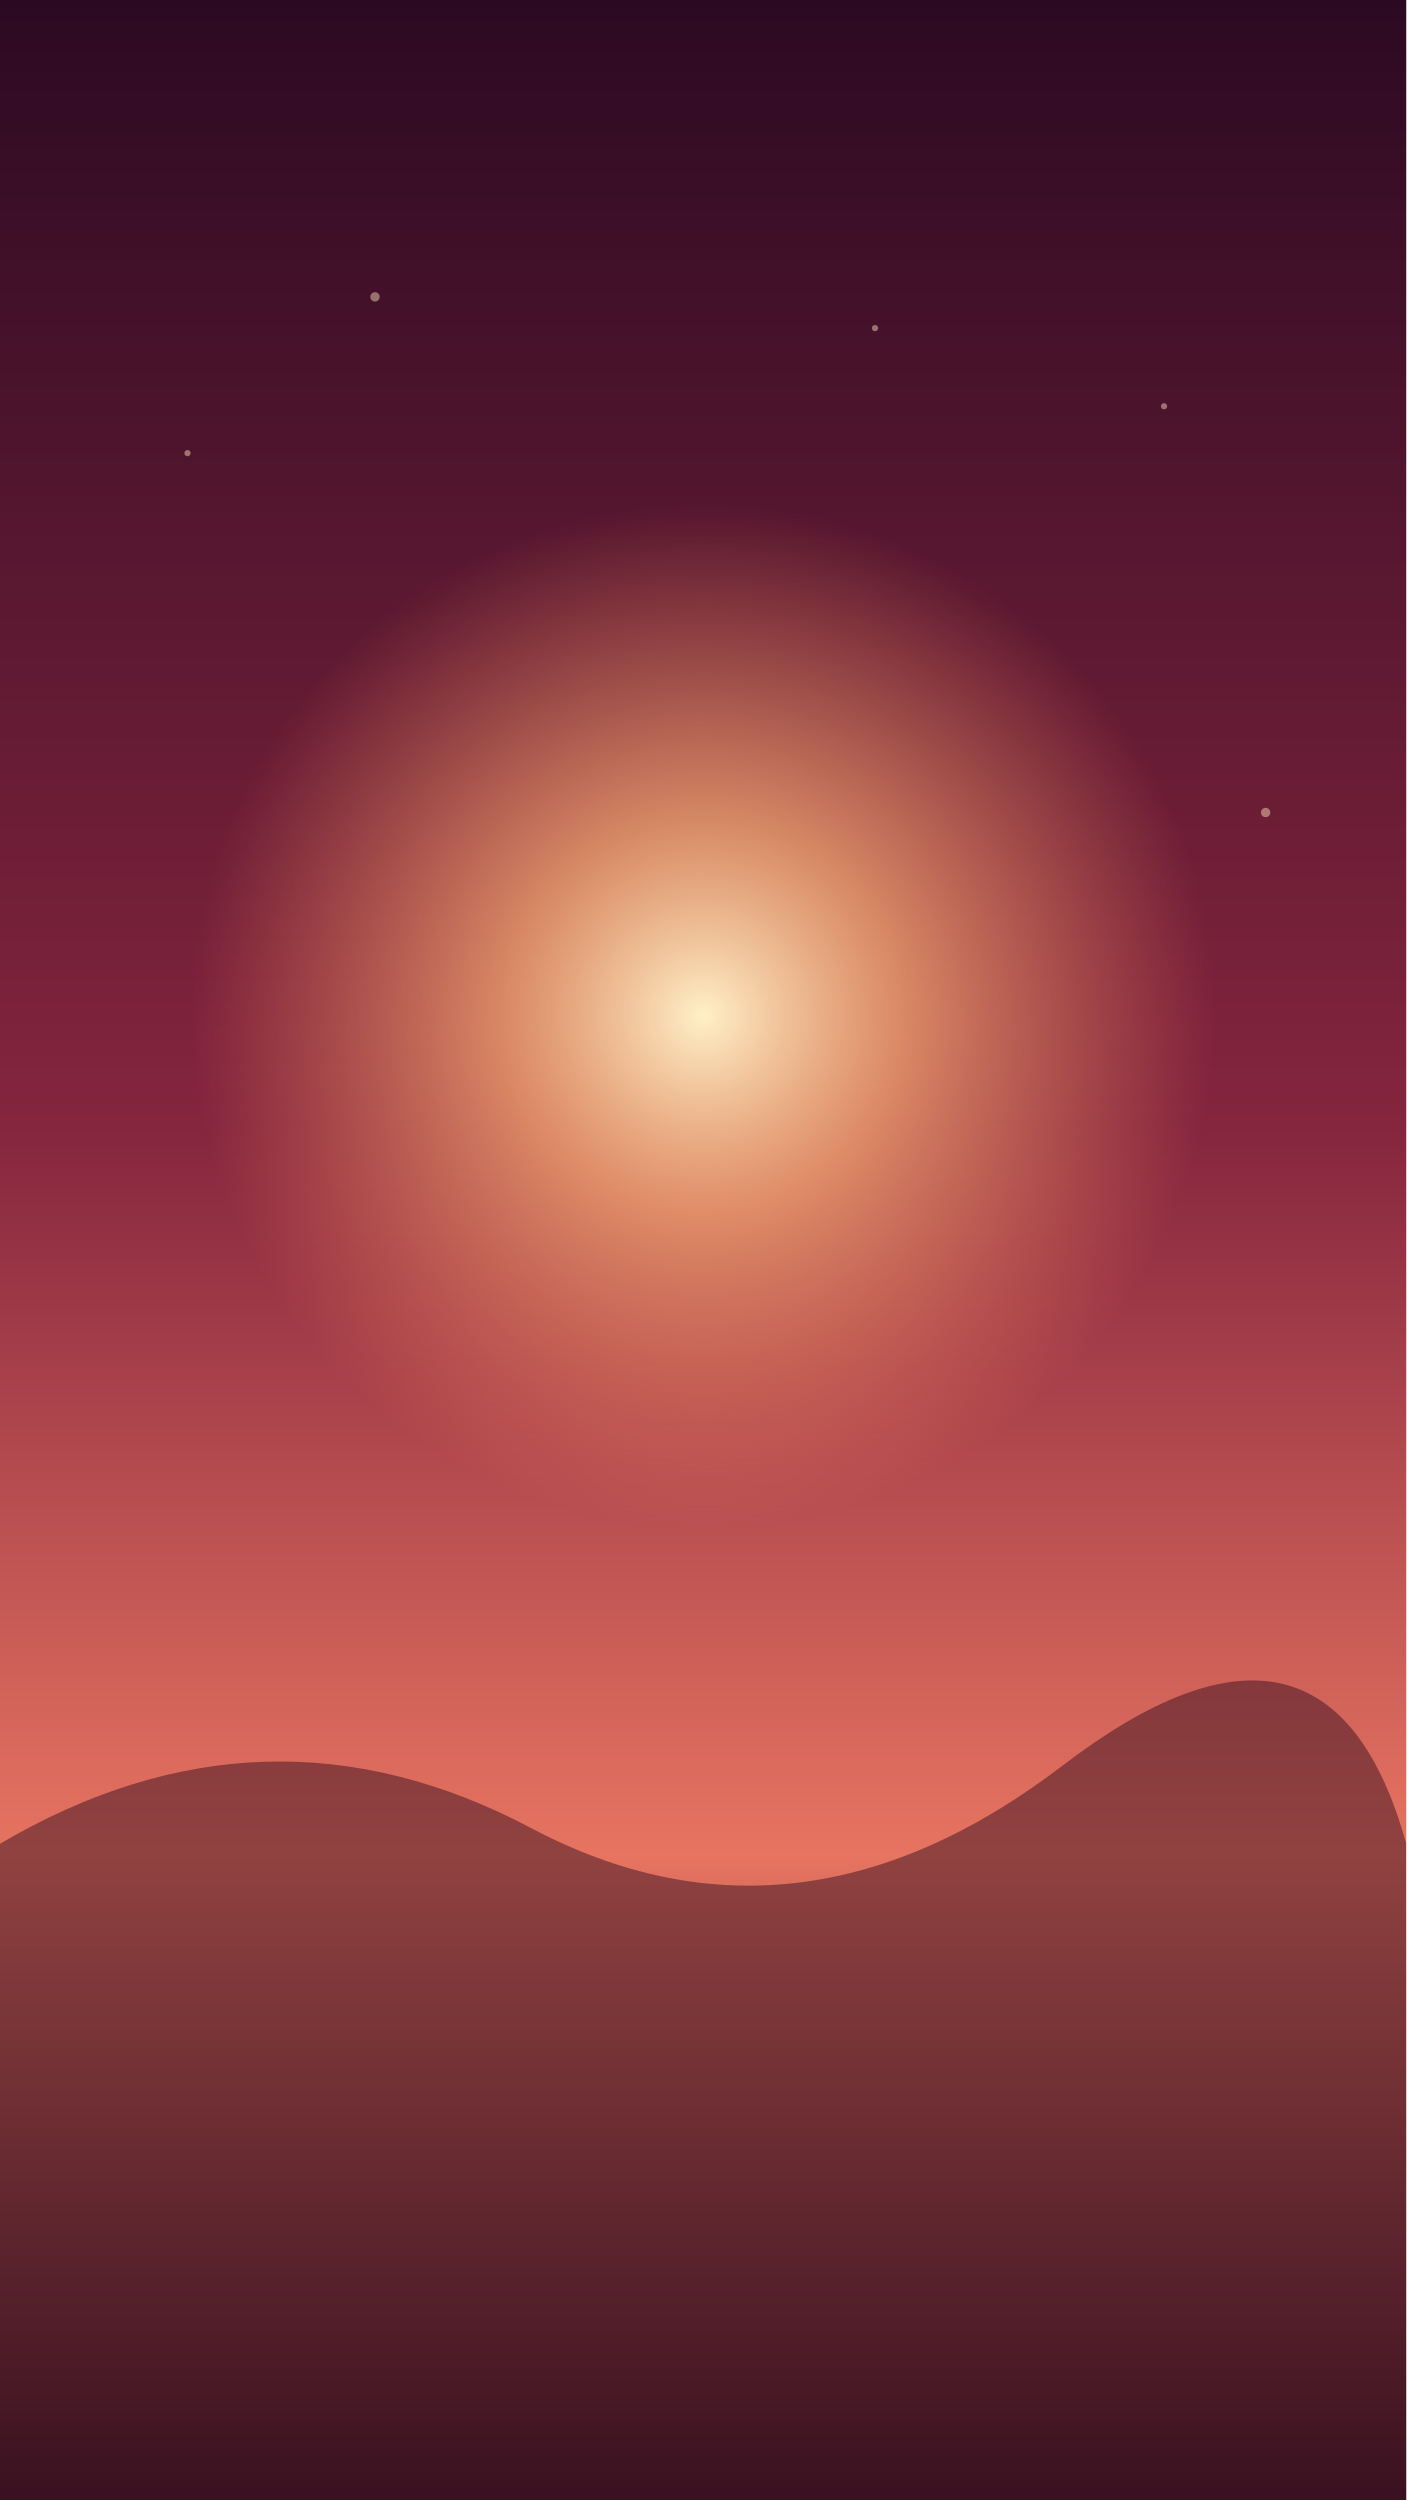
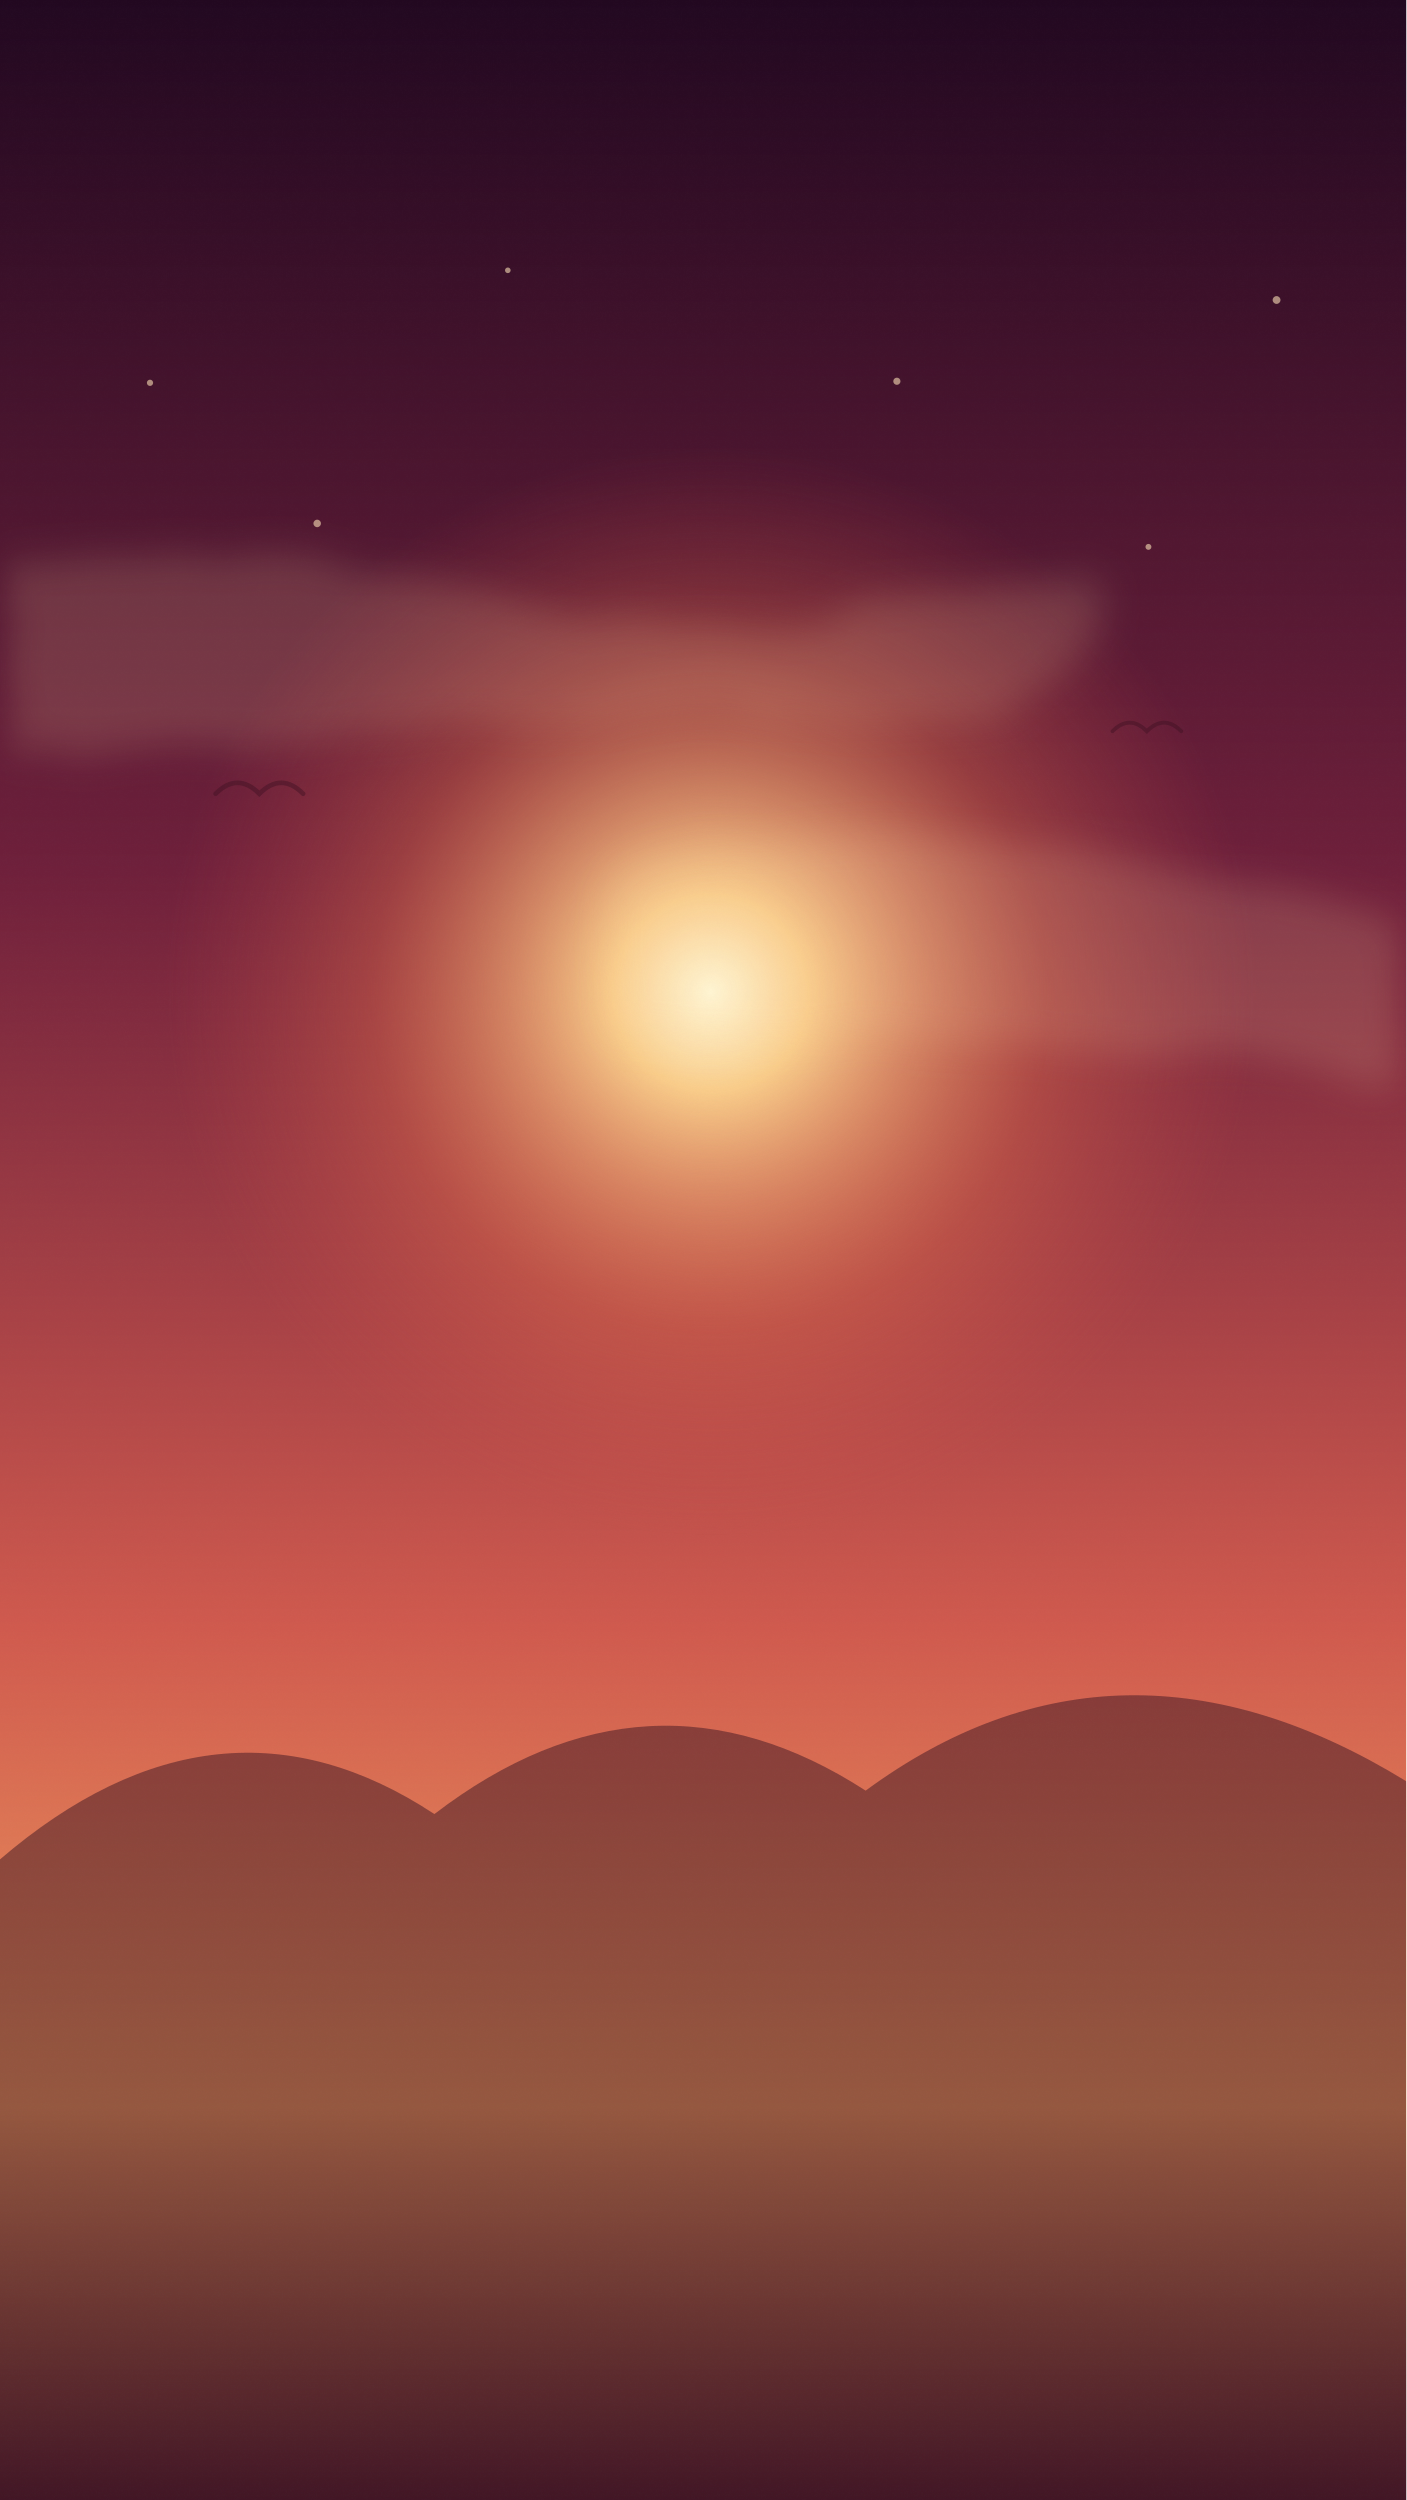
<svg xmlns="http://www.w3.org/2000/svg" viewBox="0 0 900 1600" preserveAspectRatio="xMidYMid slice">
  <defs>
-     <linearGradient id="g" x1="0" y1="0" x2="0" y2="1">
-       <stop stop-color="#2b0922" />
-       <stop offset=".45" stop-color="#85253e" />
-       <stop offset=".74" stop-color="#e77461" />
-       <stop offset="1" stop-color="#371020" />
+     <linearGradient id="ws-sky" x1="0" y1="0" x2="0" y2="1">
+       <stop stop-color="#210820" />
+       <stop offset=".35" stop-color="#6f203b" />
+       <stop offset=".65" stop-color="#d05a4e" />
+       <stop offset=".84" stop-color="#ee995d" />
+       <stop offset="1" stop-color="#4a1729" />
    </linearGradient>
-     <radialGradient id="s">
-       <stop stop-color="#fff0c7" />
-       <stop offset=".38" stop-color="#ffb377" stop-opacity=".72" />
-       <stop offset="1" stop-color="#ff8d60" stop-opacity="0" />
+     <radialGradient id="ws-sun">
+       <stop stop-color="#fffbdc" />
+       <stop offset=".18" stop-color="#ffd58e" stop-opacity=".95" />
+       <stop offset=".62" stop-color="#f1784e" stop-opacity=".34" />
+       <stop offset="1" stop-color="#d04f48" stop-opacity="0" />
    </radialGradient>
+     <filter id="ws-cloud">
+       <feTurbulence baseFrequency=".008 .02" numOctaves="3" seed="25" />
+       <feDisplacementMap in="SourceGraphic" scale="20" />
+       <feGaussianBlur stdDeviation="12" />
+     </filter>
+     <filter id="ws-grain">
+       <feTurbulence baseFrequency=".74" numOctaves="2" seed="18" />
+       <feColorMatrix values="1 0 0 0 0 0 1 0 0 0 0 0 1 0 0 0 0 0 .048 0" />
+     </filter>
  </defs>
-   <rect width="900" height="1600" fill="url(#g)" />
-   <circle cx="450" cy="650" r="330" fill="url(#s)" />
-   <g fill="#ffe7bd" opacity=".45">
-     <circle cx="120" cy="290" r="2" />
-     <circle cx="240" cy="190" r="3" />
-     <circle cx="745" cy="260" r="2" />
-     <circle cx="810" cy="520" r="3" />
-     <circle cx="560" cy="210" r="2" />
+   <rect width="900" height="1600" fill="url(#ws-sky)" />
+   <circle cx="455" cy="635" r="350" fill="url(#ws-sun)" />
+   <g fill="#ffd3a0" opacity=".16" filter="url(#ws-cloud)">
+     <path d="M-100 390c160-63 301-42 445-6 110 28 214 14 347-25 34 61-38 108-143 99-213-18-401 31-649 16Z" />
+     <path d="M382 560c147-56 300-32 508 26v105c-195-42-342-15-506-33Z" />
  </g>
-   <path d="M0 1180Q170 1080 340 1170T680 1130T900 1180V1600H0Z" fill="#3a1020" opacity=".5" />
+   <g fill="#ffe6ba" opacity=".58">
+     <circle cx="96" cy="245" r="2" />
+     <circle cx="203" cy="335" r="2.4" />
+     <circle cx="325" cy="173" r="1.8" />
+     <circle cx="574" cy="244" r="2.3" />
+     <circle cx="735" cy="350" r="1.9" />
+     <circle cx="817" cy="192" r="2.5" />
+   </g>
+   <g fill="none" stroke="#3d1021" stroke-linecap="round" opacity=".45">
+     <path d="M138 508q14-14 28 0 14-14 28 0" stroke-width="3" />
+     <path d="M712 468q11-11 22 0 11-11 22 0" stroke-width="2.5" />
+   </g>
+   <path d="M0 1190q140-120 278-29 137-105 276-15 162-119 346-6v460H0Z" fill="#35101f" opacity=".48" />
+   <rect width="900" height="1600" filter="url(#ws-grain)" opacity=".4" />
</svg>
